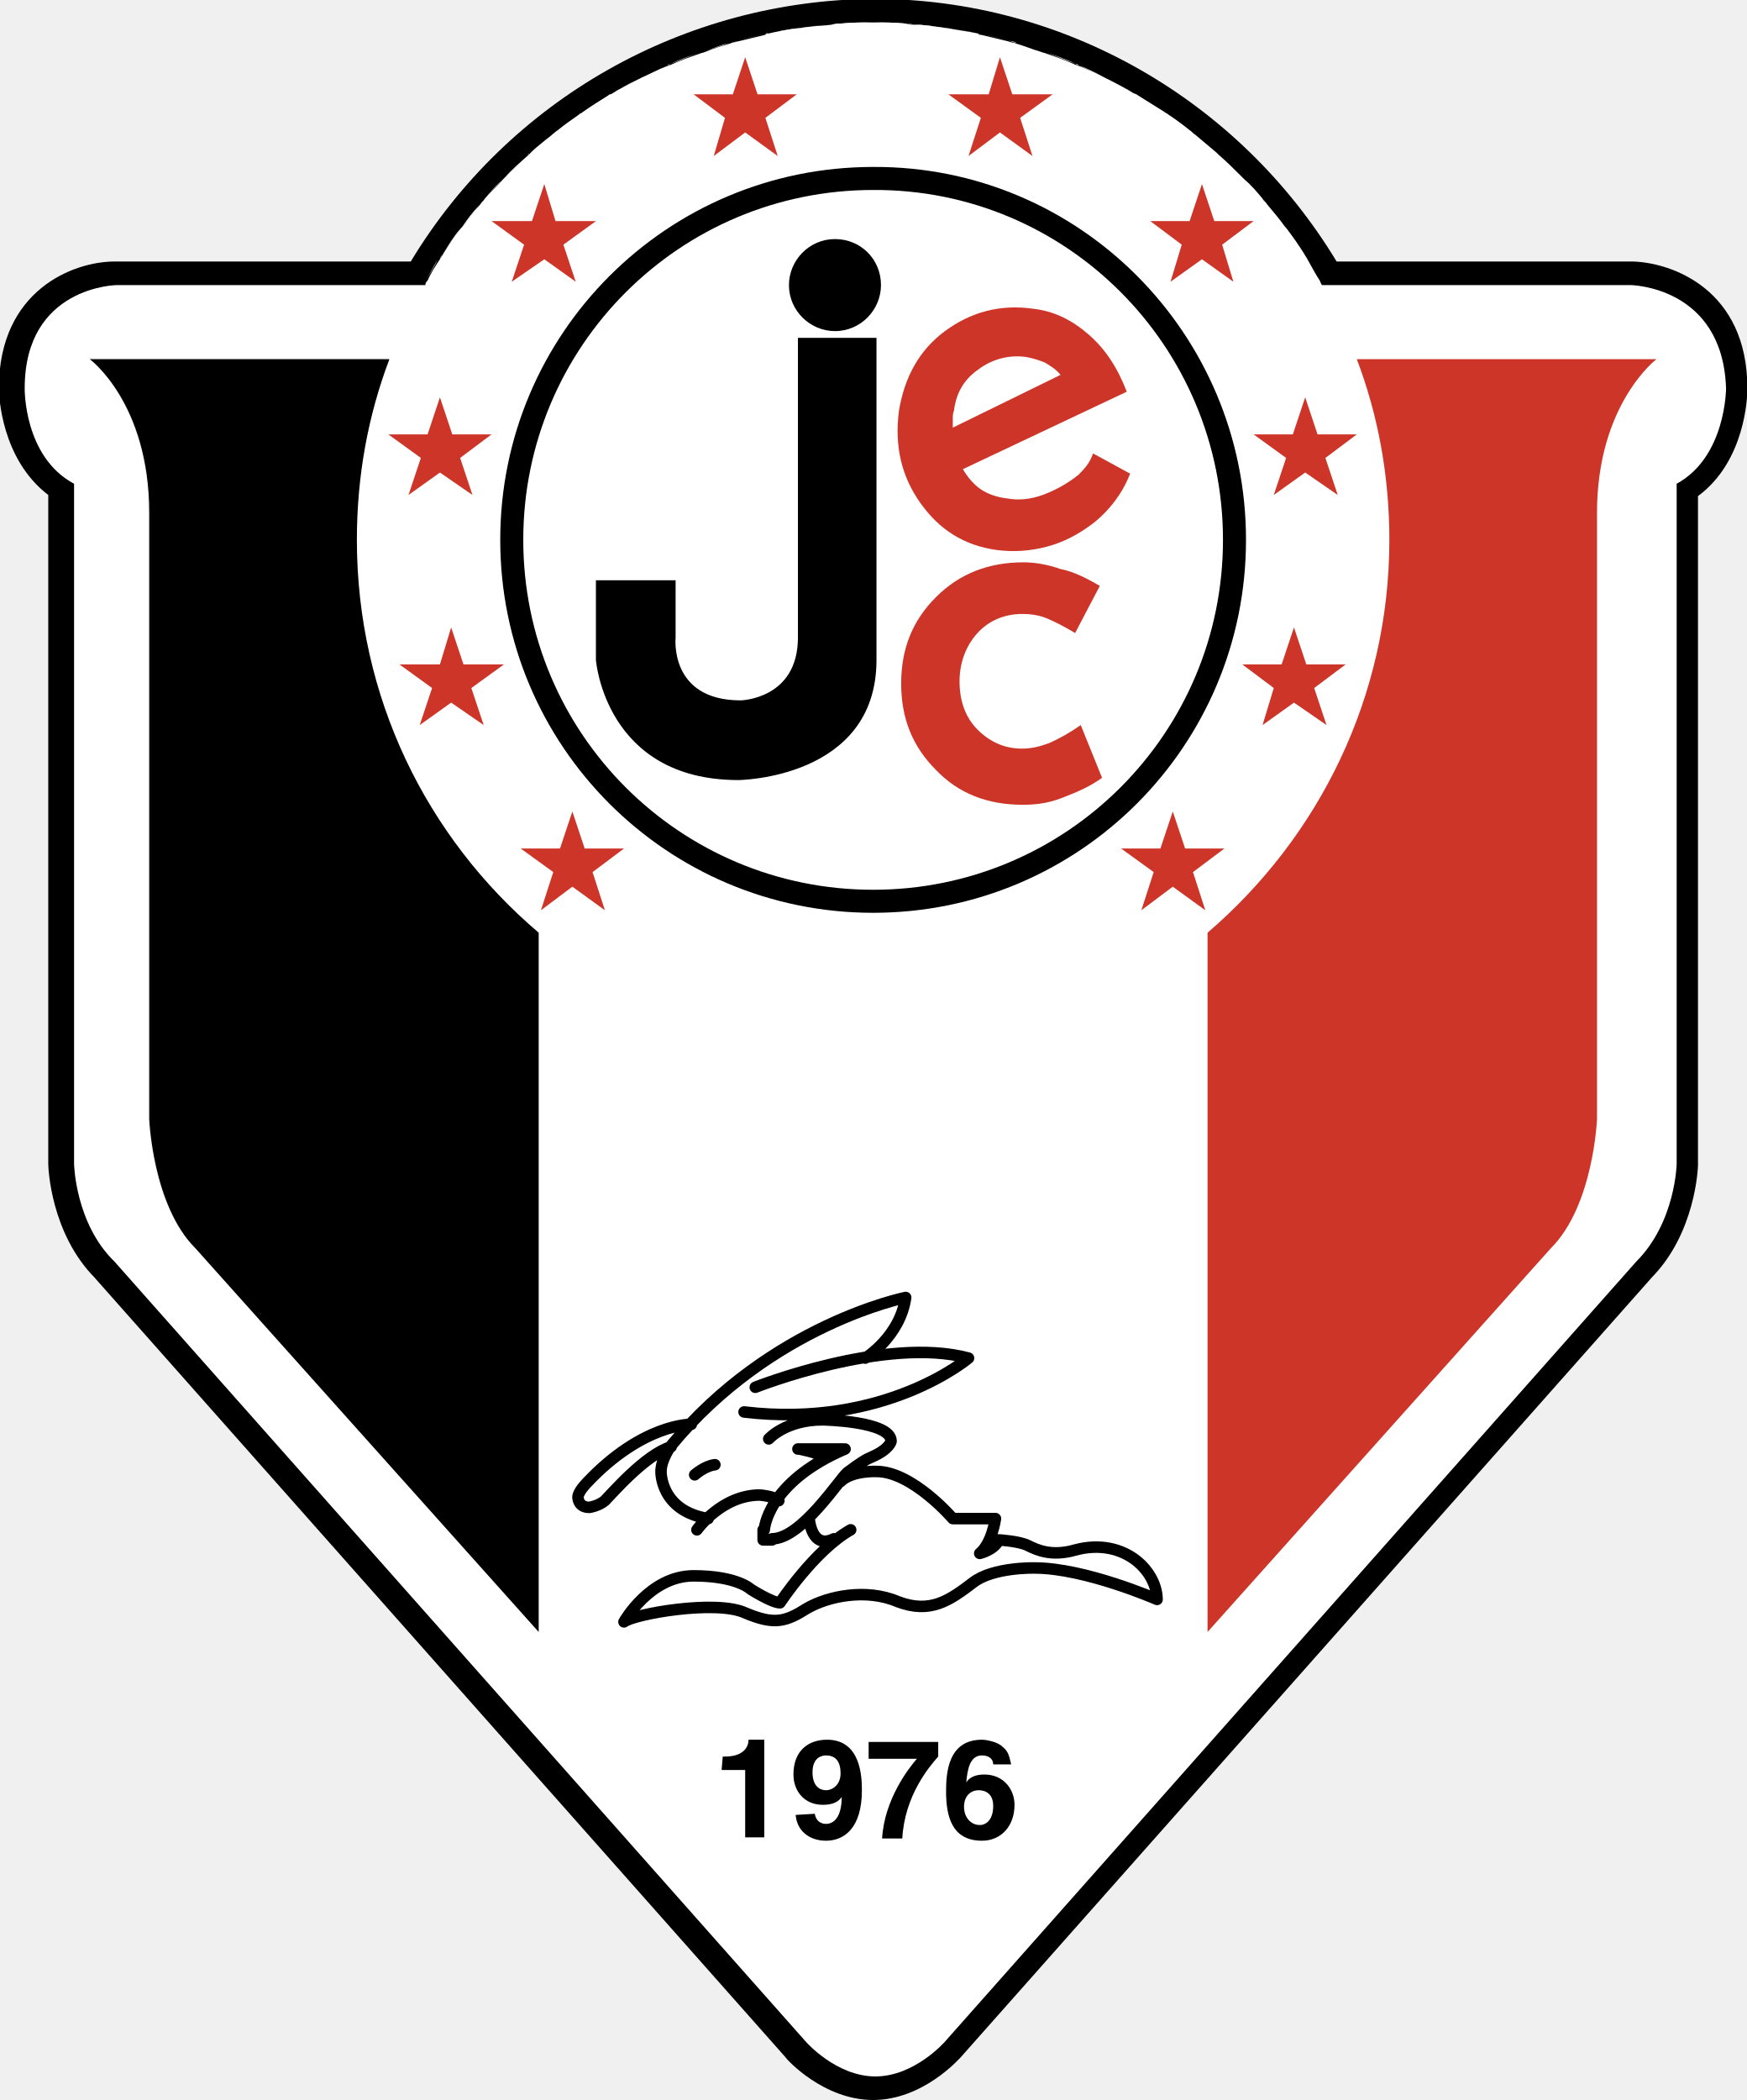
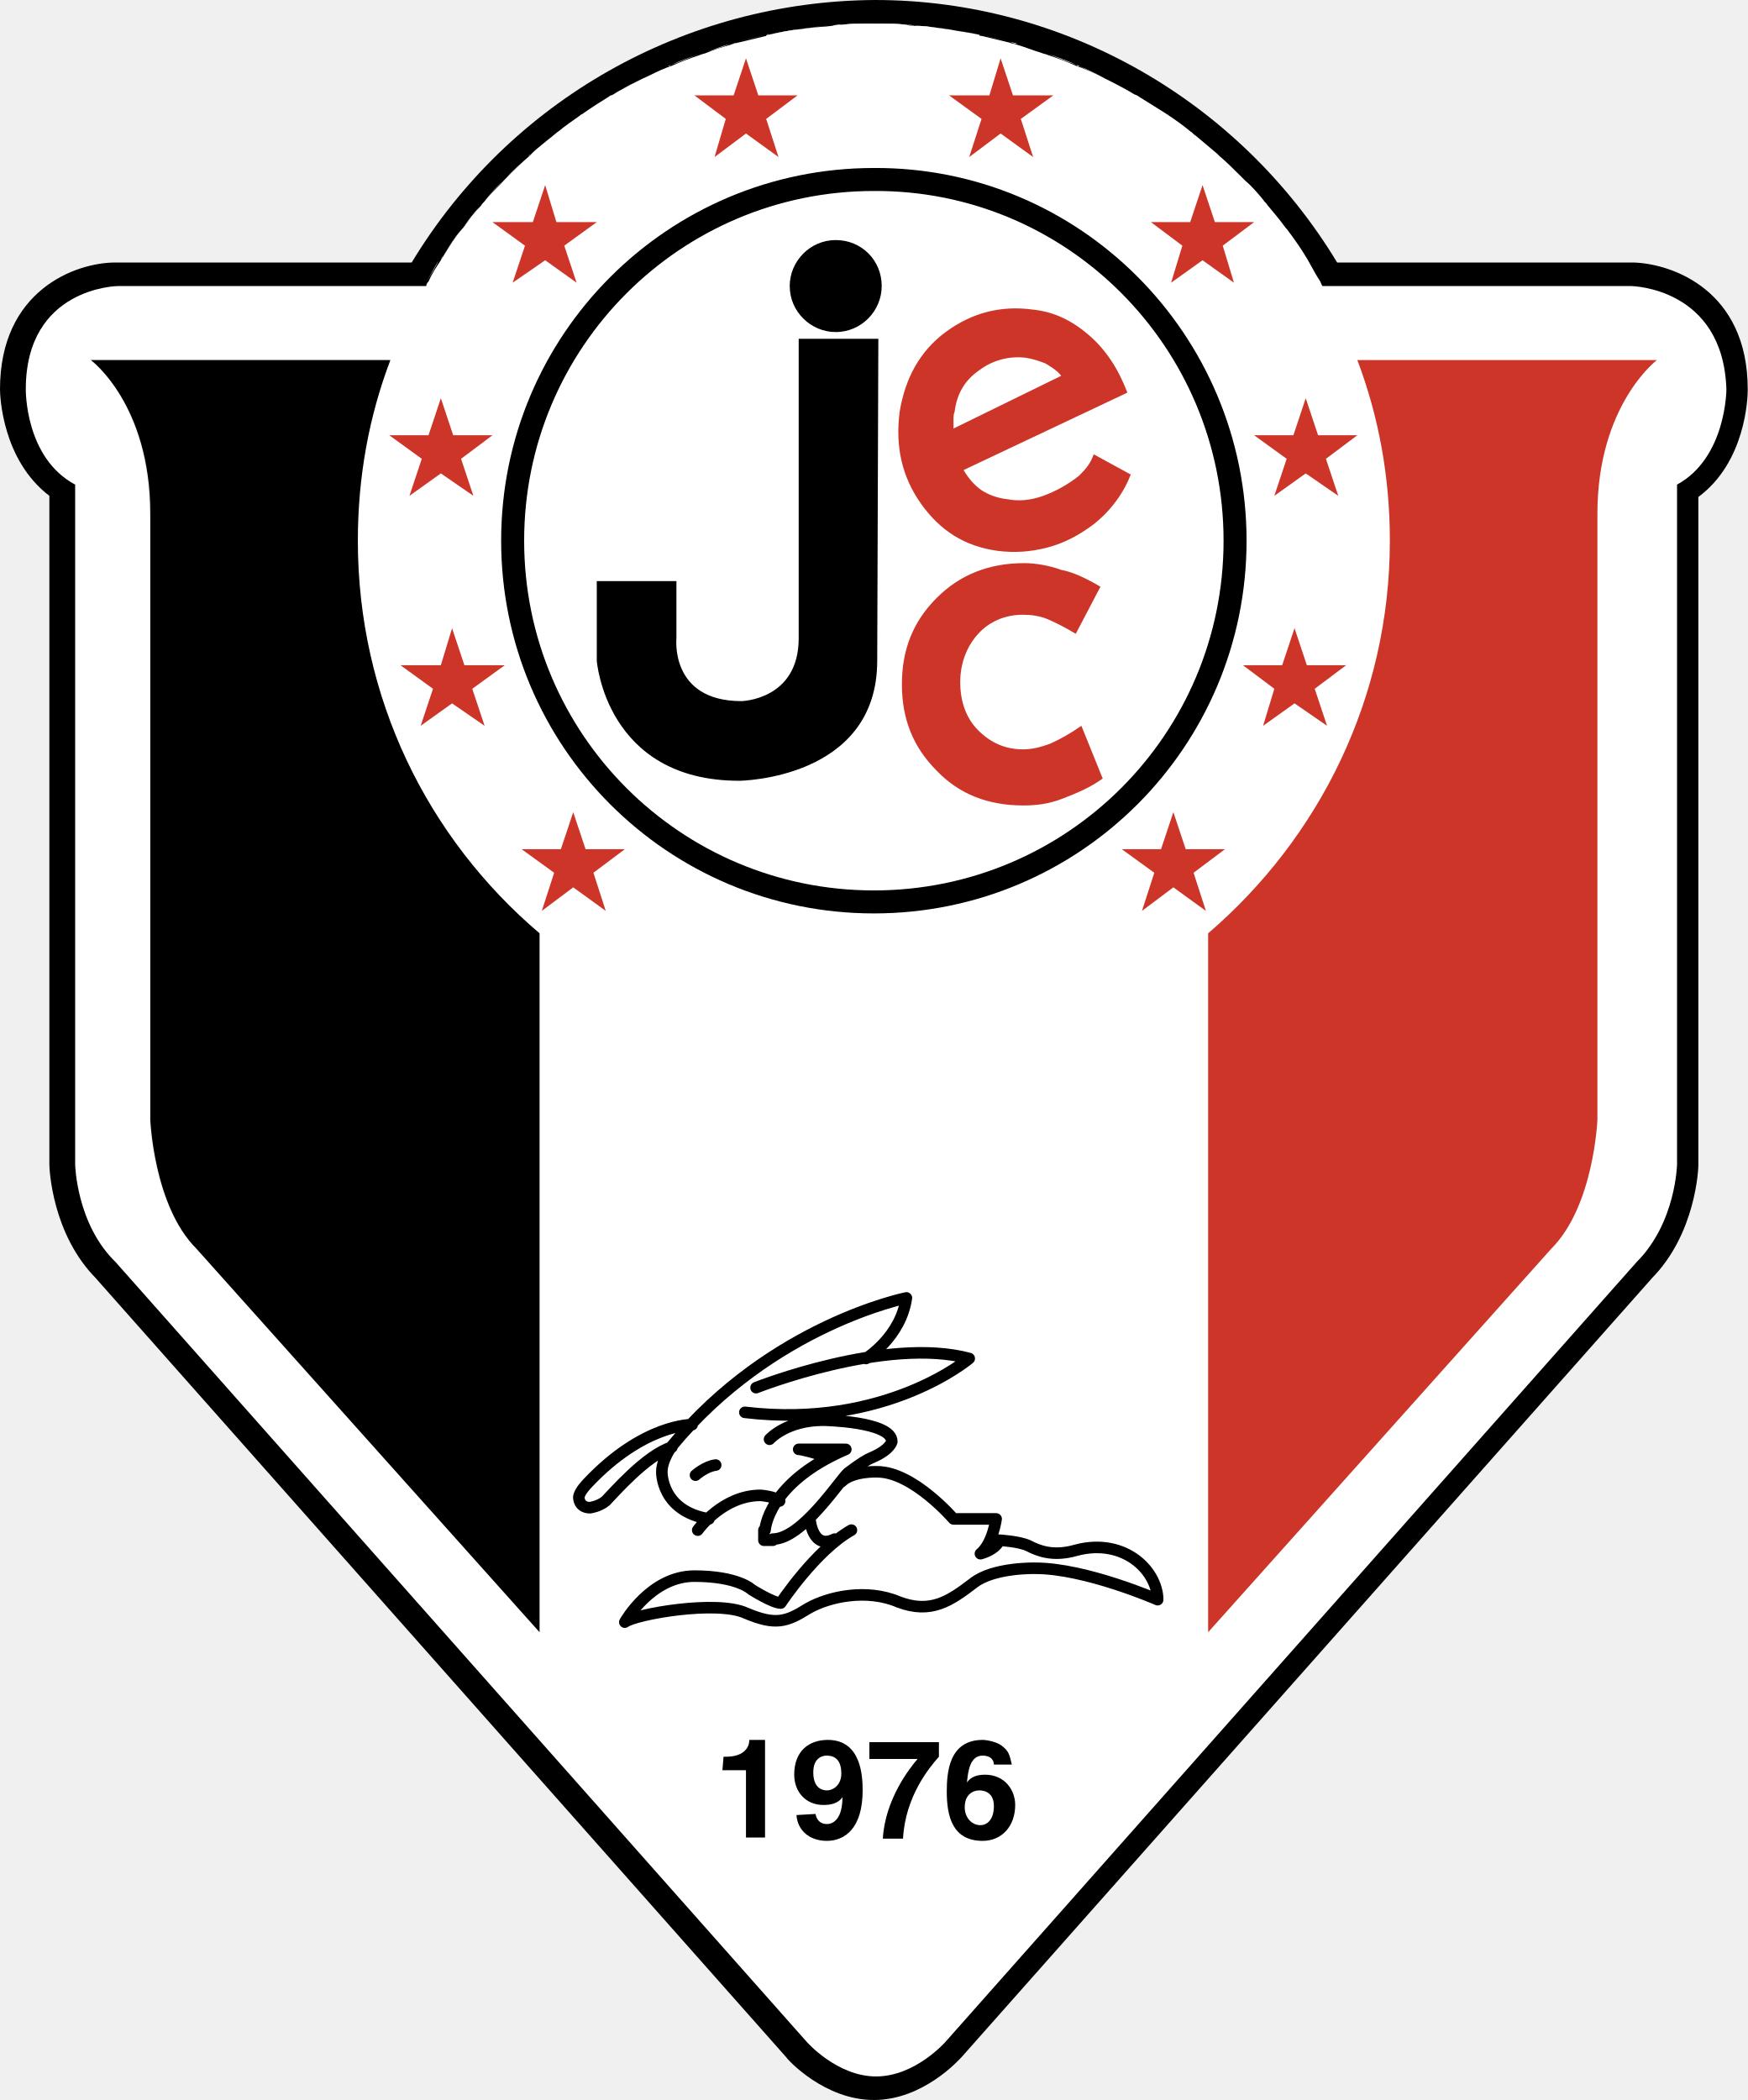
- <svg xmlns="http://www.w3.org/2000/svg" id="Layer_1" viewBox="-190.4 303.1 155.6 187.1">
-   <style>.st0{fill:#FFFFFF;} .st1{fill:#CD3529;} .st2{fill:none;stroke:#000000;stroke-width:2.052;stroke-miterlimit:2.613;} .st3{fill:none;stroke:#000000;stroke-width:1.026;stroke-linecap:round;stroke-linejoin:round;stroke-miterlimit:2.613;}</style>
-   <path d="M-153.8 326.4h-26.4c-3.6 0-10.3 2.5-10.3 11.3 0 .6.2 6.3 4.4 9.5v59.6c0 .3.2 6.2 4.2 10.2l-.1-.1 61.6 69.5c.1.2 3.4 3.8 7.8 3.8s7.6-3.6 7.8-3.8l61.6-69.5-.1.1c4-4 4.2-9.9 4.2-10.1v-59.6c4.2-3.1 4.4-8.8 4.4-9.5v-.1c0-8.8-6.7-11.2-10.2-11.3h-26.4C-80 312-95.6 303-112.5 303c-17 .1-32.6 9-41.3 23.4zm36.5 157.3l-61.6-69.5c-2.8-2.8-3-7.3-3-7.3v-61.8l-1.1-.6c-3.3-1.8-3.3-6.6-3.3-6.6 0-6.7 5.2-7.2 6.2-7.2h28.6l.6-1c7.8-13.8 22.5-22.3 38.3-22.3 15.8 0 30.5 8.5 38.3 22.3l.6 1H-45c1 0 6.2.5 6.2 7.2 0 .1 0 4.9-3.3 6.6l-1.1.6v61.8s-.2 4.5-3 7.3l-61.6 69.6s-2.2 2.4-4.7 2.4c-2.6-.1-4.8-2.5-4.8-2.5z" />
-   <path class="st0" d="M-45.1 328.5h-27.5c-.1-.1-.1-.2-.2-.4-.4-.6-.7-1.2-1.1-1.9-.1-.2-.2-.3-.3-.5-.5-.8-1-1.5-1.6-2.3l-.1-.1c-.5-.7-1.1-1.4-1.6-2-.1-.2-.3-.3-.4-.5-.5-.6-1-1.2-1.6-1.7l-.3-.3c-.7-.7-1.3-1.3-2-1.9l-.2-.2-1.9-1.6c-.2-.1-.3-.3-.5-.4-.6-.5-1.3-1-1.9-1.4-.1-.1-.2-.1-.3-.2l-2.4-1.5c-.1-.1-.2-.1-.4-.2-.7-.4-1.4-.8-2-1.1l-.6-.3c-.7-.4-1.5-.7-2.2-1-.1 0-.2-.1-.3-.1-.9-.4-1.7-.7-2.6-1-.2-.1-.4-.1-.6-.2-.7-.2-1.4-.5-2.1-.7-.2-.1-.5-.1-.7-.2l-2.5-.6c-.1 0-.2 0-.2-.1-.9-.2-1.8-.3-2.8-.5-.3 0-.5-.1-.8-.1-.7-.1-1.4-.2-2.1-.2-.3 0-.5 0-.8-.1-.9-.1-1.9-.1-2.9-.1s-1.9 0-2.9.1c-.3 0-.5 0-.8.1-.7.1-1.4.1-2.1.2-.3 0-.5.1-.8.1-.9.1-1.9.3-2.8.5-.1 0-.2 0-.2.1l-2.5.6c-.2.1-.5.1-.7.2-.7.2-1.4.4-2.1.7-.2.1-.4.1-.6.2-.9.3-1.7.6-2.6 1-.1 0-.2.1-.3.1-.8.3-1.5.7-2.2 1l-.6.3c-.7.4-1.4.7-2 1.1-.1.1-.3.1-.4.2-.8.5-1.6 1-2.3 1.5-.1.1-.2.1-.3.2-.7.5-1.3.9-1.9 1.4-.2.1-.3.3-.5.4-.6.5-1.3 1-1.9 1.6l-.2.2c-.7.6-1.4 1.3-2 1.9l-.3.3c-.5.6-1.1 1.1-1.6 1.7-.1.2-.3.3-.4.5-.6.7-1.1 1.3-1.6 2l-.1.1c-.6.7-1.1 1.5-1.6 2.3-.1.2-.2.3-.3.5-.4.6-.8 1.2-1.1 1.9-.1.1-.2.2-.2.4H-180s-8.2.1-8.2 9.2c0 0-.1 6.1 4.4 8.5v60.6s.1 5.3 3.6 8.7l61.6 69.5s2.7 3.1 6.2 3.1 6.2-3.1 6.2-3.1l61.6-69.5c3.5-3.5 3.6-8.7 3.6-8.7v-60.6c4.4-2.4 4.4-8.5 4.4-8.5-.3-9.1-8.5-9.2-8.5-9.2zm-97.4 119.9l-30.6-34.2c-3.8-3.8-4.1-11.5-4.1-11.5v-54c0-9.7-5.3-13.7-5.3-13.7h26.7c-1.9 5-2.9 10.4-2.9 16.1 0 14 6.3 26.6 16.2 35v62.3zm94.4-99.6v54s-.3 7.7-4.1 11.5l-30.6 34.2v-62.3c9.9-8.4 16.2-21 16.2-35 0-5.7-1-11.1-2.9-16.1h26.7s-5.3 3.9-5.3 13.7z" />
-   <path class="st0" d="M-89.4 311.4c.1.1.2.1.4.2-.1 0-.3-.1-.4-.2zm-32.8-5.3c.1 0 .2 0 .2-.1-.1.1-.1.1-.2.1zM-92 310l.6.3-.6-.3zm5.3 3.1c.1.1.2.1.3.2-.1 0-.2-.1-.3-.2zm2.3 1.7c.2.1.3.3.5.4-.2-.2-.4-.3-.5-.4zm-43.7-7c.2-.1.4-.1.6-.2-.2.1-.4.1-.6.2zm2.7-.8c.2-.1.5-.1.7-.2-.2 0-.5.1-.7.2zm9.1-1.7c.3 0 .5 0 .8-.1-.3 0-.5.1-.8.1zm15.8 1.4c.2.1.5.1.7.2-.3 0-.5-.1-.7-.2zm-9.3-1.5c.3 0 .5 0 .8.1-.2 0-.5-.1-.8-.1zm3 .3c.3 0 .5.1.8.1-.3 0-.5-.1-.8-.1zm9.1 2.1c.2.1.4.1.6.2-.2-.1-.4-.1-.6-.2zm-21.5-2c.3 0 .5-.1.8-.1-.3 0-.6.1-.8.1zm24.7 3.2c.1 0 .2.1.3.1-.2 0-.3 0-.3-.1zm-36.5.1c.1 0 .2-.1.3-.1-.1.1-.2.1-.3.1zm-14.7 10.3l.3-.3-.3.3zm-2 2.2c.1-.2.3-.3.4-.5-.1.2-.3.3-.4.5zm4.3-4.5l.2-.2c-.1.1-.1.2-.2.2zm-6 6.6l.1-.1-.1.1zm67.3-6.7l.2.2c0-.1-.1-.2-.2-.2zm7.9 9c.1.2.2.3.3.5-.1-.2-.2-.4-.3-.5zm-77.1.5c.1-.2.2-.3.3-.5-.1.1-.2.3-.3.5zm48-20.2c.1 0 .2 0 .2.1 0-.1-.1-.1-.2-.1zm23.5 12.8l.3.3-.3-.3zm-56.4-7.3c.1-.1.3-.1.4-.2-.2.1-.3.2-.4.2zm2.4-1.3l.6-.3-.6.3zm57.9 13.1l.1.1c-.1 0-.1-.1-.1-.1zm-2.1-2.5c.1.2.3.3.4.5-.1-.2-.2-.3-.4-.5zm-63.3-5.7c.2-.1.3-.3.5-.4-.2.1-.3.2-.5.4zm2.4-1.8c.1-.1.2-.1.3-.2-.1 0-.2.1-.3.2z" />
-   <path d="M-158.6 351.2c0-5.7 1-11.1 2.9-16.1h-26.7s5.3 3.9 5.3 13.7v54s.3 7.7 4.1 11.5l30.6 34.2v-62.3c-10-8.5-16.2-21-16.2-35z" />
-   <path class="st1" d="M-82.8 386.2v62.3l30.6-34.2c3.8-3.8 4.1-11.5 4.1-11.5v-54c0-9.7 5.3-13.7 5.3-13.7h-26.7c1.9 5 2.9 10.4 2.9 16.1 0 14-6.3 26.5-16.2 35z" />
-   <path class="st0" d="M-77.5 321.4c.6.7 1.1 1.3 1.6 2-.5-.7-1.1-1.4-1.6-2zm-63.3-6.6c.6-.5 1.3-1 1.9-1.4-.6.4-1.3.9-1.9 1.4zm2.2-1.7c.8-.5 1.6-1 2.3-1.5-.7.5-1.5 1-2.3 1.5zm2.8-1.7c.7-.4 1.3-.8 2-1.1-.7.4-1.4.7-2 1.1zm60 12.1c.6.7 1.1 1.5 1.6 2.3-.6-.8-1.1-1.6-1.6-2.3zm-6.1-6.6c.7.6 1.4 1.3 2 1.9-.6-.6-1.3-1.2-2-1.9zm2.4 2.3c.5.6 1.1 1.1 1.6 1.7-.6-.6-1.1-1.2-1.6-1.7zm-69.8 4.2c.5-.7 1.1-1.3 1.6-2-.6.6-1.1 1.3-1.6 2zm6.1-6.6c.6-.5 1.2-1.1 1.9-1.6-.6.5-1.3 1-1.9 1.6zm10-6.8c.7-.4 1.5-.7 2.2-1-.7.3-1.5.6-2.2 1zm-19.3 18.1c.4-.6.7-1.2 1.1-1.9-.3.7-.7 1.3-1.1 1.9zm1.5-2.3c.5-.8 1-1.5 1.6-2.3-.6.7-1.1 1.5-1.6 2.3zm77.1.5c.4.6.8 1.2 1.1 1.9-.3-.7-.7-1.3-1.1-1.9zm-73.4-5.4c.5-.6 1-1.1 1.6-1.7-.6.5-1.1 1.1-1.6 1.7zm1.9-2c.7-.7 1.3-1.3 2-1.9-.7.6-1.4 1.2-2 1.9zm29.9-13.7c1-.1 1.9-.1 2.9-.1-1 0-1.9.1-2.9.1zm18.4 2.6c.9.3 1.7.6 2.6 1-.9-.3-1.8-.7-2.6-1zm-8.9-2.2c.9.1 1.9.3 2.8.5-1-.2-1.9-.4-2.8-.5zm-12.5-.1c.7-.1 1.4-.2 2.1-.2-.6 0-1.3.1-2.1.2zm5.9-.4c1 0 1.9 0 2.9.1-1 0-2-.1-2.9-.1zm18.3 3.8c.8.3 1.5.7 2.2 1-.7-.3-1.4-.6-2.2-1zm-14.6-3.6c.7.1 1.4.1 2.1.2-.7-.1-1.4-.2-2.1-.2zm9.1 1.7c.7.2 1.4.4 2.1.7-.7-.3-1.4-.5-2.1-.7zm15.8 8.2c.6.5 1.3 1 1.9 1.6-.6-.6-1.2-1.1-1.9-1.6zm-2.4-1.8c.7.5 1.3.9 1.9 1.4-.6-.5-1.2-1-1.9-1.4zm-2.6-1.8l2.4 1.5-2.4-1.5zm-33-5.5c.9-.2 1.8-.3 2.8-.5-.9.1-1.9.3-2.8.5zm-5.5 1.5c.7-.2 1.4-.5 2.1-.7-.7.3-1.4.5-2.1.7zm-3.2 1.2c.9-.4 1.7-.7 2.6-1-.9.3-1.7.7-2.6 1zm27.7-2.7l2.5.6c-.9-.2-1.7-.4-2.5-.6zm11.6 4.2c.7.4 1.4.7 2 1.1-.7-.4-1.3-.7-2-1.1zm-33.3-3.6c.8-.2 1.6-.4 2.5-.6l-2.5.6z" />
-   <path class="st2" d="M-80.4 351.2c0 17.8-14.4 32.2-32.2 32.2-17.8 0-32.2-14.4-32.2-32.2 0-17.8 14.4-32.2 32.2-32.2 17.8-.1 32.2 14.4 32.2 32.2" />
-   <path class="st1" d="M-141.9 319.5l1 3.3h3.6l-2.9 2.1 1.1 3.3-2.8-2-2.9 2 1.1-3.3-2.9-2.1h3.6zm17.9-11.3l1.1 3.3h3.5l-2.8 2.1 1.1 3.4-2.9-2.1-2.8 2.1 1-3.4-2.8-2.1h3.5zm-27.2 30.3l1.1 3.3h3.5l-2.8 2.1 1.1 3.3-2.9-2-2.8 2 1.1-3.3-2.9-2.1h3.5zm1 20.5l1.1 3.3h3.6l-2.9 2.1 1.1 3.3-2.9-2-2.8 2 1.1-3.3-2.9-2.1h3.6zm10.8 16.4l1.1 3.3h3.5l-2.8 2.1 1.1 3.4-2.9-2.1-2.8 2.1 1.1-3.4-2.9-2.1h3.5zm56.1-55.9l-1.1 3.3h-3.5l2.8 2.1-1 3.3 2.8-2 2.8 2-1-3.3 2.8-2.1h-3.5zm-18-11.3l-1 3.3h-3.6l2.9 2.1-1.1 3.4 2.8-2.1 2.9 2.1-1.1-3.4 2.9-2.1h-3.6zm27.2 30.3l-1.1 3.3h-3.5l2.9 2.1-1.1 3.3 2.8-2 2.9 2-1.1-3.3 2.8-2.1H-73zm-1 20.5l-1.1 3.3h-3.5l2.8 2.1-1 3.3 2.8-2 2.9 2-1.1-3.3 2.8-2.1H-74zm-10.8 16.4l-1.1 3.3h-3.5l2.9 2.1-1.1 3.4 2.8-2.1 2.9 2.1-1.1-3.4 2.8-2.1h-3.5z" />
-   <path d="M-126 459.6h.2c1.7 0 2.1-.9 2.1-1.5h1.4v8.7h-1.7v-6h-2.1l.1-1.2zm8 1.4c0-1.3.8-1.5 1.2-1.5.9 0 1.3.6 1.3 1.6s-.7 1.5-1.3 1.5c-.5 0-1.2-.3-1.2-1.6zm-1.5 3.8c.1 1.4 1.2 2.3 2.7 2.3 1.6 0 3.2-1.1 3.2-4.5 0-1.2-.1-4.5-3.1-4.5-1.7 0-3 1-3 3.1 0 1.5 1 2.7 2.6 2.7.6 0 1.3-.1 1.7-.7 0 1.8-.7 2.4-1.4 2.4-.5 0-.9-.3-1-.9l-1.7.1zm12.7-5.2c-.8.9-3 3.5-3.2 7.3h-1.8c.2-3.5 2.4-6.3 3.1-7.1h-4.3v-1.5h6.2v1.3zm4.9 4.4c0 1.2-.6 1.7-1.2 1.7-.8 0-1.4-.7-1.4-1.6 0-1.1.7-1.5 1.3-1.5.6 0 1.3.3 1.3 1.4zm1.6-3.7c-.2-.9-.3-1.2-.8-1.6-.4-.4-1.4-.6-1.8-.6-3 0-3.2 2.9-3.2 4.6 0 2.2.5 4.4 3.2 4.4 1.7 0 2.9-1.3 2.9-3.2 0-1.3-.9-2.7-2.7-2.7-1 0-1.4.4-1.6.7.1-1.1.3-2.4 1.4-2.4.6 0 1 .3 1 .8h1.6z" />
-   <path class="st1" d="M-93 343.5c-.3.8-.6 1.2-1.3 1.9-1 .8-2.1 1.4-3.2 1.8-1.1.4-2.2.5-3.2.3-.9-.1-1.7-.4-2.3-.8-.6-.4-1.2-1.1-1.6-1.8L-90 338c-.8-2.1-1.9-3.8-3.4-5.1-1.5-1.3-3.1-2.1-5-2.3-2.9-.4-5.5.3-7.8 2s-3.6 4.1-4.1 7.1c-.4 3.1.2 5.8 1.9 8.2 1.7 2.4 3.9 3.8 6.8 4.2 1.5.2 3 .1 4.5-.3s2.8-1.1 4-2c0 0 2.3-1.6 3.4-4.5l-3.3-1.8zm-12.5-3.1c0-.2 0-.5.1-.7.2-1.6.9-2.8 2.2-3.7 1.2-.9 2.7-1.3 4.2-1.1.6.1 1.2.3 1.7.5.5.3 1 .6 1.4 1.1l-9.6 4.7v-.8zm13.1 14.9l-2.2 4.2c-1-.6-1.8-1-2.5-1.3s-1.5-.4-2.2-.4c-1.6 0-3 .6-4 1.7s-1.6 2.6-1.6 4.3c0 1.7.5 3.2 1.6 4.3 1.1 1.1 2.4 1.7 4 1.7.8 0 1.6-.2 2.4-.5.9-.4 1.8-.9 2.8-1.6l1.9 4.7c-1.1.8-2.3 1.3-3.6 1.8s-2.4.6-3.5.6c-3.1 0-5.7-1-7.7-3.1-2.1-2.1-3.1-4.6-3.1-7.7 0-3.1 1-5.6 3.1-7.7 2.1-2.1 4.7-3.1 7.8-3.1 1 0 2.2.2 3.3.6 1.1.2 2.3.8 3.5 1.5z" />
-   <path d="M-112.2 333.2h-7.1v26.7c0 5.5-5.1 5.6-5.1 5.6-6.4 0-5.8-5.6-5.8-5.6v-5.1h-7.1v7.1s.8 10.7 12.7 10.7c0 0 12.3-.1 12.3-10.7v-28.7h.1zm.3-4.7c0 2.2-1.8 4.1-4.1 4.1-2.2 0-4.1-1.8-4.1-4.1 0-2.2 1.8-4.1 4.1-4.1s4.1 1.8 4.1 4.1z" />
-   <path class="st3" d="M-123.1 426.7s11.6-4.6 19-2.6c0 0-7.4 6.3-20 4.8m2.2 2.4s1.5-1.7 4.8-1.7c0 0 6.1.1 6.1 1.9 0 0-.1.7-1.7 1.4-.5.2-1 .5-2.2 1.4-.7.6-4.1 5.9-6.7 5.9m0 .1h-.8v-.9m.1 0s.2-4.2 7.2-7.2m-.1 0h-4.1m.1 0s1.7.3 2.4.8m3.5-8.9s3.1-1.9 3.6-5.4c0 0-12 2.4-20.9 13.2 0 0-.9 1.2-.9 2.3 0 0-.1 3.5 4.2 4.2m-1 1s2.2-3.1 5.6-3.1c0 0 1.3.1 1.7.5m-7.8-6.8s-4.3-.1-9.3 5.2c0 0-.8.8-.8 1.3 0 0 0 .9 1 .9 0 0 .8-.1 1.4-.6.6-.6 3.6-4.1 5.9-4.8m15.1 3.1c1-1 3.2-.9 3.2-.9 3.2 0 6.8 4.2 6.8 4.2m0 0h3.8m0 0s-.3 2.2-1.4 3.1c0 0 1.3-.3 1.7-1.2 0 0 1.8.1 2.6.5s2.1 1 4.2.4c2.2-.6 4.1-.1 5.4.9 1.3 1 1.9 2.4 1.9 3.5 0 0-6.4-2.8-10.9-2.8 0 0-3.7-.1-5.5 1.3-2.1 1.6-3.8 2.8-6.7 1.7-2.8-1.2-6.2-.5-8.1.6-1.9 1.2-2.9 1.5-5.5.4-2.6-1.2-9.9.1-10.8.8 0 0 2.3-4.1 6.2-4.1s5.1 1.2 5.1 1.2 1.9 1.2 2.6 1.2c0 0 3.1-4.7 6.3-6.5m-3.7-1s.2 2.8 2.2 1.8m-12.4-5.7s.9-.8 1.8-.9" />
+ <svg xmlns="http://www.w3.org/2000/svg" viewBox="-417.5 606.9 155.8 187.2">
+   <path d="M-380.8 630.3h-26.4c-3.6 0-10.3 2.5-10.3 11.3 0 .6.2 6.3 4.4 9.5v59.6c0 .3.2 6.2 4.2 10.2l-.1-.1 61.6 69.5c.1.2 3.4 3.8 7.8 3.8s7.6-3.6 7.8-3.8l61.6-69.5-.1.1c4-4 4.2-9.9 4.2-10.1v-59.6c4.2-3.1 4.4-8.8 4.4-9.5v-.1c0-8.8-6.7-11.2-10.2-11.3h-26.4c-8.7-14.4-24.3-23.4-41.2-23.4-17 .1-32.6 9-41.3 23.4zm36.5 157.3l-61.6-69.5c-2.8-2.8-3-7.3-3-7.3V649l-1.1-.6c-3.3-1.8-3.3-6.6-3.3-6.6 0-6.7 5.2-7.2 6.2-7.2h28.6l.6-1c7.8-13.8 22.5-22.3 38.3-22.3 15.8 0 30.5 8.5 38.3 22.3l.6 1h28.7c1 0 6.2.5 6.2 7.2 0 .1 0 4.9-3.3 6.6l-1.1.6v61.8s-.2 4.5-3 7.3l-61.6 69.6s-2.2 2.4-4.7 2.4c-2.6-.1-4.8-2.5-4.8-2.5z" />
+   <path fill="#FFF" d="M-272.1 632.4h-27.5c-.1-.1-.1-.2-.2-.4-.4-.6-.7-1.2-1.1-1.9-.1-.2-.2-.3-.3-.5-.5-.8-1-1.5-1.6-2.3l-.1-.1c-.5-.7-1.1-1.4-1.6-2-.1-.2-.3-.3-.4-.5-.5-.6-1-1.2-1.6-1.7l-.3-.3c-.7-.7-1.3-1.3-2-1.9l-.2-.2-1.9-1.6c-.2-.1-.3-.3-.5-.4-.6-.5-1.3-1-1.9-1.4-.1-.1-.2-.1-.3-.2l-2.4-1.5c-.1-.1-.2-.1-.4-.2-.7-.4-1.4-.8-2-1.1l-.6-.3c-.7-.4-1.5-.7-2.2-1-.1 0-.2-.1-.3-.1-.9-.4-1.7-.7-2.6-1-.2-.1-.4-.1-.6-.2-.7-.2-1.4-.5-2.1-.7-.2-.1-.5-.1-.7-.2l-2.5-.6c-.1 0-.2 0-.2-.1-.9-.2-1.8-.3-2.8-.5-.3 0-.5-.1-.8-.1-.7-.1-1.4-.2-2.1-.2-.3 0-.5 0-.8-.1-.9-.1-1.9-.1-2.9-.1s-1.9 0-2.9.1c-.3 0-.5 0-.8.1-.7.1-1.4.1-2.1.2-.3 0-.5.1-.8.1-.9.1-1.9.3-2.8.5-.1 0-.2 0-.2.1l-2.5.6c-.2.1-.5.1-.7.2-.7.2-1.4.4-2.1.7-.2.1-.4.1-.6.2-.9.3-1.7.6-2.6 1-.1 0-.2.1-.3.1-.8.3-1.5.7-2.2 1l-.6.3c-.7.4-1.4.7-2 1.1-.1.1-.3.1-.4.2-.8.5-1.6 1-2.3 1.5-.1.1-.2.1-.3.2-.7.5-1.3.9-1.9 1.4-.2.1-.3.3-.5.4-.6.5-1.3 1-1.9 1.6l-.2.2c-.7.6-1.4 1.3-2 1.9l-.3.3c-.5.6-1.1 1.1-1.6 1.7-.1.2-.3.3-.4.5-.6.7-1.1 1.3-1.6 2l-.1.1c-.6.7-1.1 1.5-1.6 2.3-.1.2-.2.3-.3.5-.4.6-.8 1.2-1.1 1.9-.1.1-.2.2-.2.4H-407s-8.2.1-8.2 9.2c0 0-.1 6.1 4.4 8.5v60.6s.1 5.3 3.6 8.7l61.6 69.5s2.7 3.1 6.2 3.1 6.2-3.1 6.2-3.1l61.6-69.5c3.5-3.5 3.6-8.7 3.6-8.7v-60.6c4.4-2.4 4.4-8.5 4.4-8.5-.3-9.1-8.5-9.2-8.5-9.2zm-97.4 119.9l-30.6-34.2c-3.8-3.8-4.1-11.5-4.1-11.5v-54c0-9.7-5.3-13.7-5.3-13.7h26.7c-1.9 5-2.9 10.4-2.9 16.1 0 14 6.3 26.6 16.2 35v62.3zm94.4-99.6v54s-.3 7.7-4.1 11.5l-30.6 34.2v-62.3c9.9-8.4 16.2-21 16.2-35 0-5.7-1-11.1-2.9-16.1h26.7s-5.3 3.9-5.3 13.7z" />
+   <path fill="#FFF" d="M-316.4 615.3c.1.1.2.1.4.2-.1 0-.3-.1-.4-.2zm-32.8-5.3c.1 0 .2 0 .2-.1-.1.1-.1.1-.2.1zm30.2 3.9l.6.3-.6-.3zm5.3 3.1c.1.1.2.1.3.2-.1 0-.2-.1-.3-.2zm2.3 1.7c.2.1.3.3.5.4-.2-.2-.4-.3-.5-.4zm-43.7-7c.2-.1.4-.1.6-.2-.2.1-.4.1-.6.2zm2.7-.8c.2-.1.5-.1.7-.2-.2 0-.5.1-.7.2zm9.1-1.7c.3 0 .5 0 .8-.1-.3 0-.5.1-.8.1zm15.8 1.4c.2.1.5.1.7.2-.3 0-.5-.1-.7-.2zm-9.3-1.5c.3 0 .5 0 .8.1-.2 0-.5-.1-.8-.1zm3 .3c.3 0 .5.1.8.1-.3 0-.5-.1-.8-.1zm9.1 2.1c.2.1.4.1.6.2-.2-.1-.4-.1-.6-.2zm-21.5-2c.3 0 .5-.1.8-.1-.3 0-.6.1-.8.1zm24.7 3.2c.1 0 .2.1.3.1-.2 0-.3 0-.3-.1zm-36.5.1c.1 0 .2-.1.3-.1-.1.1-.2.1-.3.1zm-14.7 10.3l.3-.3-.3.3zm-2 2.2c.1-.2.3-.3.4-.5-.1.2-.3.3-.4.5zm4.3-4.5l.2-.2c-.1.1-.1.2-.2.2zm-6 6.6l.1-.1-.1.1zm67.3-6.7l.2.2c0-.1-.1-.2-.2-.2zm7.9 9c.1.2.2.3.3.5-.1-.2-.2-.4-.3-.5zm-77.1.5c.1-.2.2-.3.3-.5-.1.1-.2.3-.3.5zm48-20.2c.1 0 .2 0 .2.1 0-.1-.1-.1-.2-.1zm23.5 12.8l.3.3-.3-.3zm-56.4-7.3c.1-.1.3-.1.4-.2-.2.1-.3.2-.4.2zm2.4-1.3l.6-.3-.6.3zm57.9 13.1l.1.1c-.1 0-.1-.1-.1-.1zm-2.1-2.5c.1.2.3.3.4.5-.1-.2-.2-.3-.4-.5zm-63.3-5.7c.2-.1.3-.3.5-.4-.2.1-.3.2-.5.4zm2.4-1.8c.1-.1.2-.1.3-.2-.1 0-.2.1-.3.2z" />
+   <path d="M-385.6 655.1c0-5.7 1-11.1 2.9-16.1h-26.7s5.3 3.9 5.3 13.7v54s.3 7.7 4.1 11.5l30.6 34.2v-62.3c-10-8.5-16.2-21-16.2-35z" />
+   <path fill="#CD3529" d="M-309.8 690.1v62.3l30.6-34.2c3.8-3.8 4.1-11.5 4.1-11.5v-54c0-9.7 5.3-13.7 5.3-13.7h-26.7c1.9 5 2.9 10.4 2.9 16.1 0 14-6.3 26.5-16.2 35z" />
+   <path fill="#FFF" d="M-304.5 625.3c.6.7 1.1 1.3 1.6 2-.5-.7-1.1-1.4-1.6-2zm-63.3-6.6c.6-.5 1.3-1 1.9-1.4-.6.4-1.3.9-1.9 1.4zm2.2-1.7c.8-.5 1.6-1 2.3-1.5-.7.5-1.5 1-2.3 1.5zm2.8-1.7c.7-.4 1.3-.8 2-1.1-.7.4-1.4.7-2 1.1zm60 12.1c.6.7 1.1 1.5 1.6 2.3-.6-.8-1.1-1.6-1.6-2.3zm-6.1-6.6c.7.6 1.4 1.3 2 1.9-.6-.6-1.3-1.2-2-1.9zm2.4 2.3c.5.6 1.1 1.1 1.6 1.7-.6-.6-1.1-1.2-1.6-1.7zm-69.8 4.2c.5-.7 1.1-1.3 1.6-2-.6.6-1.1 1.3-1.6 2zm6.1-6.6c.6-.5 1.2-1.1 1.9-1.6-.6.5-1.3 1-1.9 1.6zm10-6.8c.7-.4 1.5-.7 2.2-1-.7.3-1.5.6-2.2 1zm-19.3 18.1c.4-.6.7-1.2 1.1-1.9-.3.7-.7 1.3-1.1 1.9zm1.5-2.3c.5-.8 1-1.5 1.6-2.3-.6.7-1.1 1.5-1.6 2.3zm77.1.5c.4.6.8 1.2 1.1 1.9-.3-.7-.7-1.3-1.1-1.9zm-73.4-5.4c.5-.6 1-1.1 1.6-1.7-.6.5-1.1 1.1-1.6 1.7zm1.9-2c.7-.7 1.3-1.3 2-1.9-.7.6-1.4 1.2-2 1.9zm29.9-13.7c1-.1 1.9-.1 2.9-.1-1 0-1.9.1-2.9.1zm18.4 2.6c.9.3 1.7.6 2.6 1-.9-.3-1.8-.7-2.6-1zm-8.9-2.2c.9.1 1.9.3 2.8.5-1-.2-1.9-.4-2.8-.5zm-12.5-.1c.7-.1 1.4-.2 2.1-.2-.6 0-1.3.1-2.1.2zm5.9-.4c1 0 1.9 0 2.9.1-1 0-2-.1-2.9-.1zm18.3 3.8c.8.3 1.5.7 2.2 1-.7-.3-1.4-.6-2.2-1zm-14.6-3.6c.7.1 1.4.1 2.1.2-.7-.1-1.4-.2-2.1-.2zm9.1 1.7c.7.2 1.4.4 2.1.7-.7-.3-1.4-.5-2.1-.7zm15.8 8.2c.6.5 1.3 1 1.9 1.6-.6-.6-1.2-1.1-1.9-1.6zm-2.4-1.8c.7.5 1.3.9 1.9 1.4-.6-.5-1.2-1-1.9-1.4zm-2.6-1.8l2.4 1.5-2.4-1.5zm-33-5.5c.9-.2 1.8-.3 2.8-.5-.9.1-1.9.3-2.8.5zm-5.5 1.5c.7-.2 1.4-.5 2.1-.7-.7.3-1.4.5-2.1.7zm-3.2 1.2c.9-.4 1.7-.7 2.6-1-.9.3-1.7.7-2.6 1zm27.7-2.7l2.5.6c-.9-.2-1.7-.4-2.5-.6zm11.6 4.2c.7.4 1.4.7 2 1.1-.7-.4-1.3-.7-2-1.1zm-33.3-3.6c.8-.2 1.6-.4 2.5-.6l-2.5.6z" />
+   <path fill="none" stroke="#000" stroke-width="2.05" stroke-miterlimit="2.61" d="M-307.4 655.1c0 17.8-14.4 32.2-32.2 32.2s-32.2-14.4-32.2-32.2 14.4-32.2 32.2-32.2c17.8-.1 32.2 14.4 32.2 32.2" />
+   <path fill="#CD3529" d="M-368.9 623.4l1 3.3h3.6l-2.9 2.1 1.1 3.3-2.8-2-2.9 2 1.1-3.3-2.9-2.1h3.6m19-14.6l1.1 3.3h3.5l-2.8 2.1 1.1 3.4-2.9-2.1-2.8 2.1 1-3.4-2.8-2.1h3.5m-26.1 27l1.1 3.3h3.5l-2.8 2.1 1.1 3.3-2.9-2-2.8 2 1.1-3.3-2.9-2.1h3.5m2.1 17.2l1.1 3.3h3.6l-2.9 2.1 1.1 3.3-2.9-2-2.8 2 1.1-3.3-2.9-2.1h3.6m11.8 13.1l1.1 3.3h3.5l-2.8 2.1 1.1 3.4-2.9-2.1-2.8 2.1 1.1-3.4-2.9-2.1h3.5m57.2-59.2l-1.1 3.3h-3.5l2.8 2.1-1 3.3 2.8-2 2.8 2-1-3.3 2.8-2.1h-3.5m-19.1-14.6l-1 3.3h-3.6l2.9 2.1-1.1 3.4 2.8-2.1 2.9 2.1-1.1-3.4 2.9-2.1h-3.6m26.1 27l-1.1 3.3h-3.5l2.9 2.1-1.1 3.3 2.8-2 2.9 2-1.1-3.3 2.8-2.1h-3.5m-2.1 17.2l-1.1 3.3h-3.5l2.8 2.1-1 3.3 2.8-2 2.9 2-1.1-3.3 2.8-2.1h-3.5m-11.9 13.1l-1.1 3.3h-3.5l2.9 2.1-1.1 3.4 2.8-2.1 2.9 2.1-1.1-3.4 2.8-2.1h-3.5" />
+   <path d="M-353 763.5h.2c1.7 0 2.1-.9 2.1-1.5h1.4v8.7h-1.7v-6h-2.1l.1-1.2zm8 1.4c0-1.3.8-1.5 1.2-1.5.9 0 1.3.6 1.3 1.6s-.7 1.5-1.3 1.5c-.5 0-1.2-.3-1.2-1.6zm-1.5 3.8c.1 1.4 1.2 2.3 2.7 2.3 1.6 0 3.2-1.1 3.2-4.5 0-1.2-.1-4.5-3.1-4.5-1.7 0-3 1-3 3.1 0 1.5 1 2.7 2.6 2.7.6 0 1.3-.1 1.7-.7 0 1.8-.7 2.4-1.4 2.4-.5 0-.9-.3-1-.9l-1.7.1zm12.7-5.2c-.8.9-3 3.5-3.2 7.3h-1.8c.2-3.5 2.4-6.3 3.1-7.1h-4.3v-1.5h6.2v1.3zm4.9 4.4c0 1.2-.6 1.7-1.2 1.7-.8 0-1.4-.7-1.4-1.6 0-1.1.7-1.5 1.3-1.5.6 0 1.3.3 1.3 1.4zm1.6-3.7c-.2-.9-.3-1.2-.8-1.6-.4-.4-1.4-.6-1.8-.6-3 0-3.2 2.9-3.2 4.6 0 2.2.5 4.4 3.2 4.4 1.7 0 2.9-1.3 2.9-3.2 0-1.3-.9-2.7-2.7-2.7-1 0-1.4.4-1.6.7.1-1.1.3-2.4 1.4-2.4.6 0 1 .3 1 .8h1.6z" />
+   <path fill="#CD3529" d="M-320 647.4c-.3.8-.6 1.2-1.3 1.9-1 .8-2.1 1.4-3.2 1.8-1.1.4-2.2.5-3.2.3-.9-.1-1.7-.4-2.3-.8-.6-.4-1.2-1.1-1.6-1.8l14.6-6.9c-.8-2.1-1.9-3.8-3.4-5.1-1.5-1.3-3.1-2.1-5-2.3-2.9-.4-5.5.3-7.8 2s-3.6 4.1-4.1 7.1c-.4 3.1.2 5.8 1.9 8.2 1.7 2.4 3.9 3.8 6.8 4.2 1.5.2 3 .1 4.5-.3s2.8-1.1 4-2c0 0 2.3-1.6 3.4-4.5l-3.3-1.8zm-12.5-3.1c0-.2 0-.5.1-.7.2-1.6.9-2.8 2.2-3.7 1.2-.9 2.7-1.3 4.2-1.1.6.1 1.2.3 1.7.5.5.3 1 .6 1.4 1.1l-9.6 4.7v-.8zm13.1 14.9l-2.2 4.2c-1-.6-1.8-1-2.5-1.3-.7-.3-1.5-.4-2.2-.4-1.6 0-3 .6-4 1.7s-1.6 2.6-1.6 4.3c0 1.7.5 3.2 1.6 4.3 1.1 1.1 2.4 1.7 4 1.7.8 0 1.6-.2 2.4-.5.9-.4 1.8-.9 2.8-1.6l1.9 4.7c-1.1.8-2.3 1.3-3.6 1.8s-2.4.6-3.5.6c-3.1 0-5.7-1-7.7-3.1-2.1-2.1-3.1-4.6-3.1-7.7s1-5.6 3.1-7.7c2.1-2.1 4.7-3.1 7.8-3.1 1 0 2.2.2 3.3.6 1.1.2 2.3.8 3.5 1.5z" />
+   <path d="M-339.2 637.1h-7.1v26.7c0 5.5-5.1 5.6-5.1 5.6-6.4 0-5.8-5.6-5.8-5.6v-5.1h-7.1v7.1s.8 10.7 12.7 10.7c0 0 12.3-.1 12.3-10.7l.1-28.7zm.3-4.7c0 2.2-1.8 4.1-4.1 4.1-2.2 0-4.1-1.8-4.1-4.1 0-2.2 1.8-4.1 4.1-4.1s4.1 1.8 4.1 4.1z" />
+   <path fill="none" stroke="#000" stroke-width="1.03" stroke-linecap="round" stroke-linejoin="round" stroke-miterlimit="2.61" d="M-350.1 730.6s11.6-4.6 19-2.6c0 0-7.4 6.3-20 4.8m2.2 2.4s1.5-1.7 4.8-1.7c0 0 6.1.1 6.1 1.9 0 0-.1.7-1.7 1.4-.5.2-1 .5-2.2 1.4-.7.6-4.1 5.9-6.7 5.9m0 .1h-.8v-.9m.1 0s.2-4.2 7.2-7.2m-.1 0h-4.1m.1 0s1.7.3 2.4.8m3.5-8.9s3.1-1.9 3.6-5.4c0 0-12 2.4-20.9 13.2 0 0-.9 1.2-.9 2.3 0 0-.1 3.5 4.2 4.2m-1 1s2.2-3.1 5.6-3.1c0 0 1.3.1 1.7.5m-7.8-6.8s-4.3-.1-9.3 5.2c0 0-.8.8-.8 1.3 0 0 0 .9 1 .9 0 0 .8-.1 1.4-.6.6-.6 3.6-4.1 5.9-4.8m15.1 3.1c1-1 3.2-.9 3.2-.9 3.2 0 6.8 4.2 6.8 4.2m0 0h3.8m0 0s-.3 2.2-1.4 3.1c0 0 1.3-.3 1.7-1.2 0 0 1.8.1 2.6.5s2.1 1 4.2.4c2.2-.6 4.1-.1 5.4.9 1.3 1 1.9 2.4 1.9 3.5 0 0-6.4-2.8-10.9-2.8 0 0-3.7-.1-5.5 1.3-2.1 1.6-3.8 2.8-6.7 1.7-2.8-1.2-6.2-.5-8.1.6-1.9 1.2-2.9 1.5-5.5.4-2.6-1.2-9.9.1-10.8.8 0 0 2.3-4.1 6.2-4.1s5.1 1.2 5.1 1.2 1.9 1.2 2.6 1.2c0 0 3.1-4.7 6.3-6.5m-3.7-1s.2 2.8 2.2 1.8m-12.4-5.7s.9-.8 1.8-.9" />
</svg>
